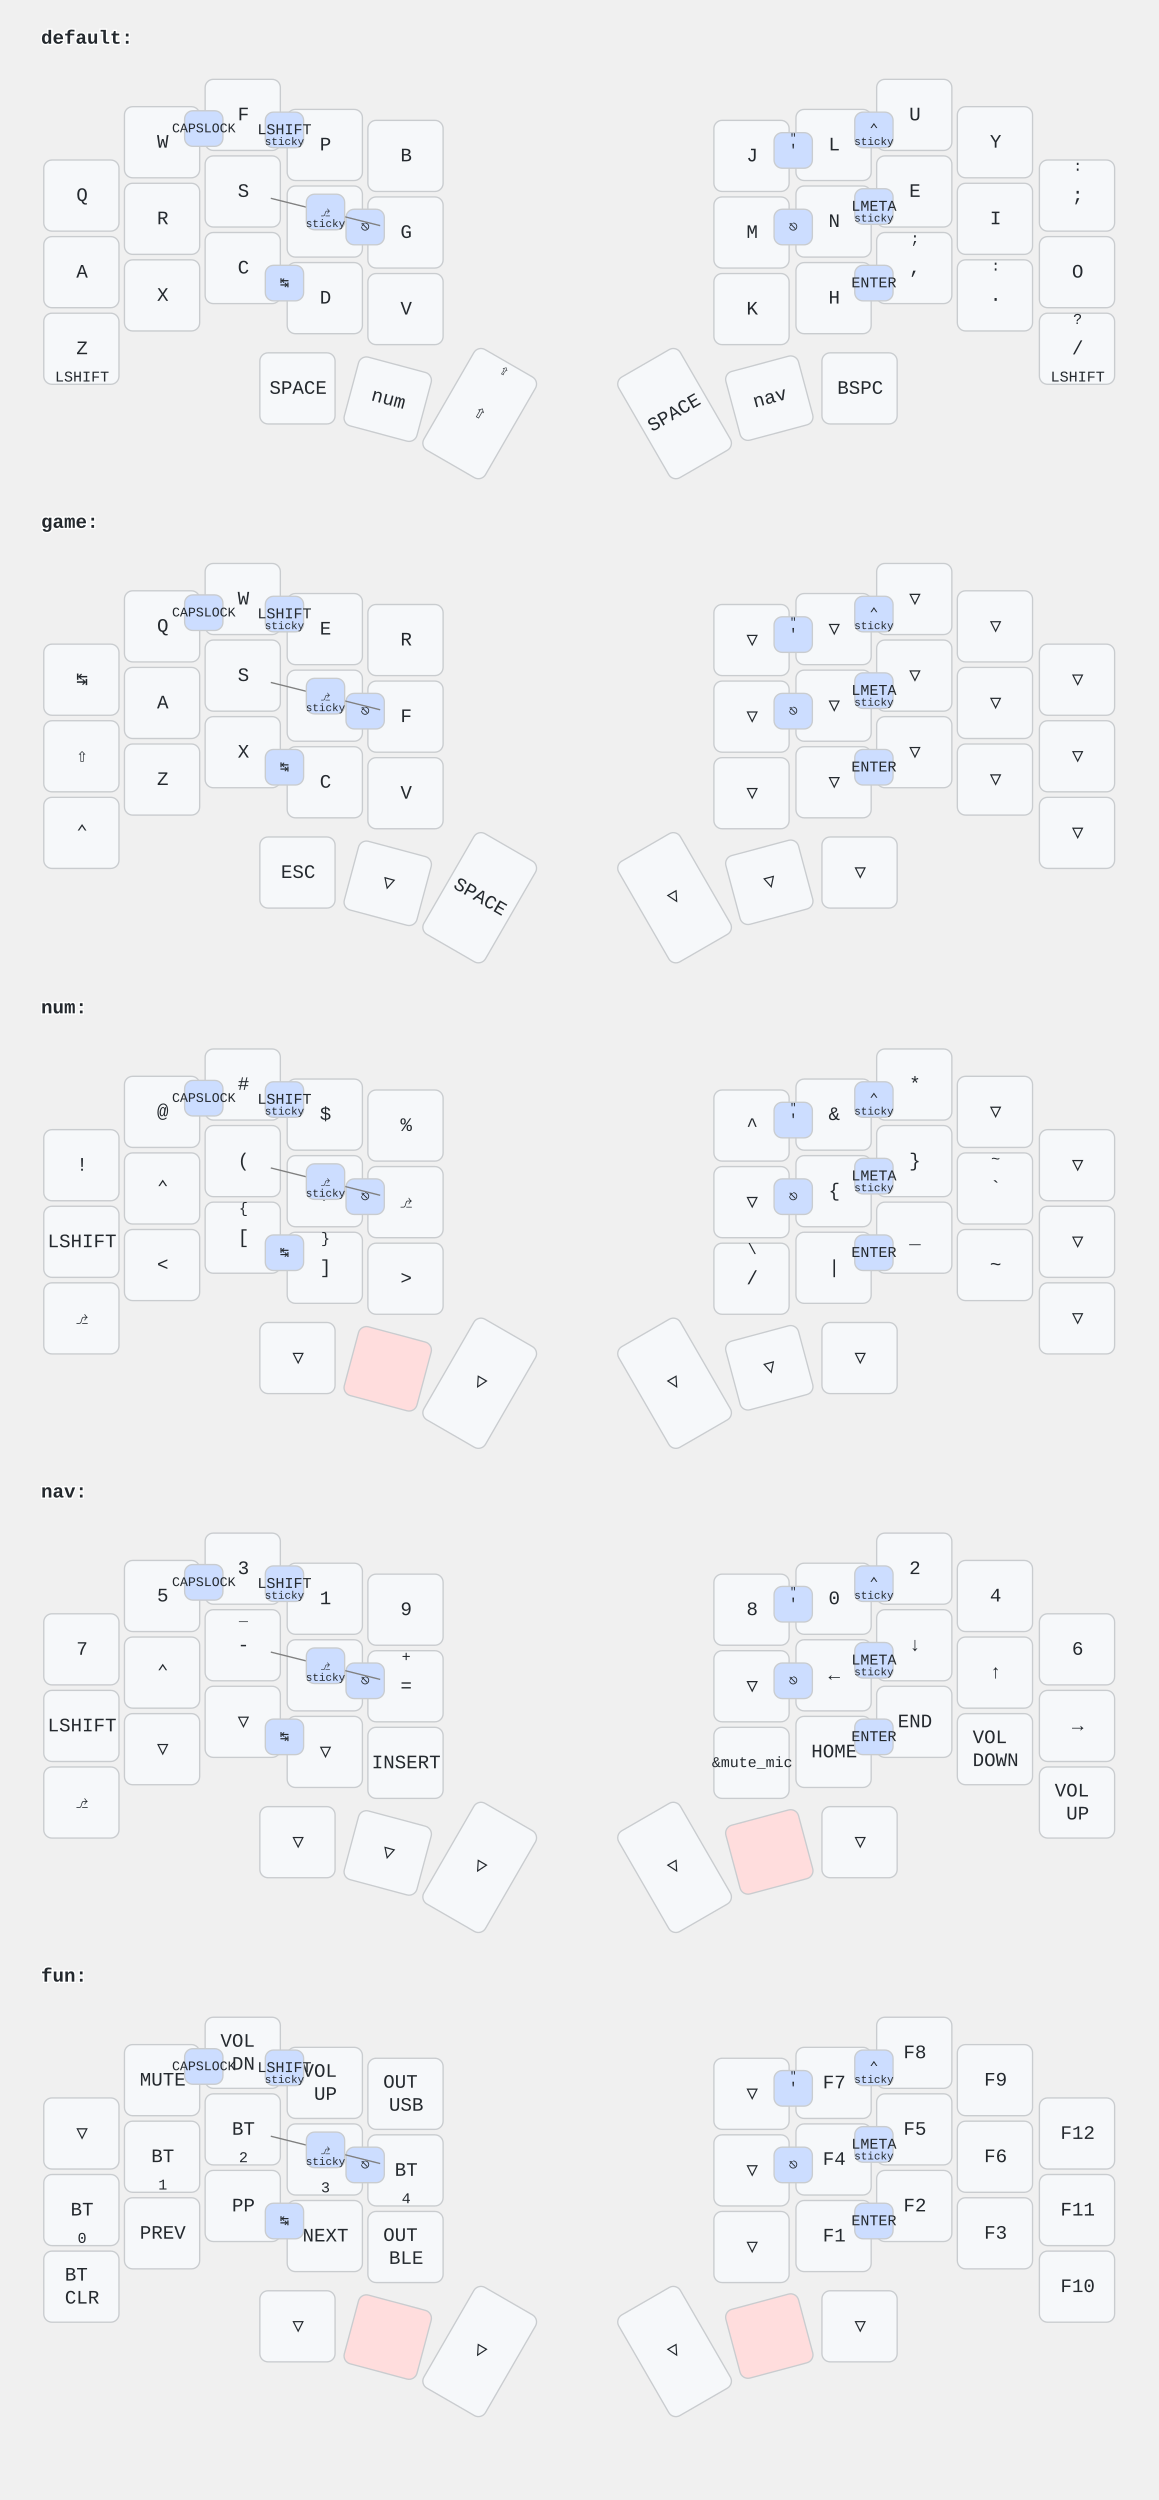
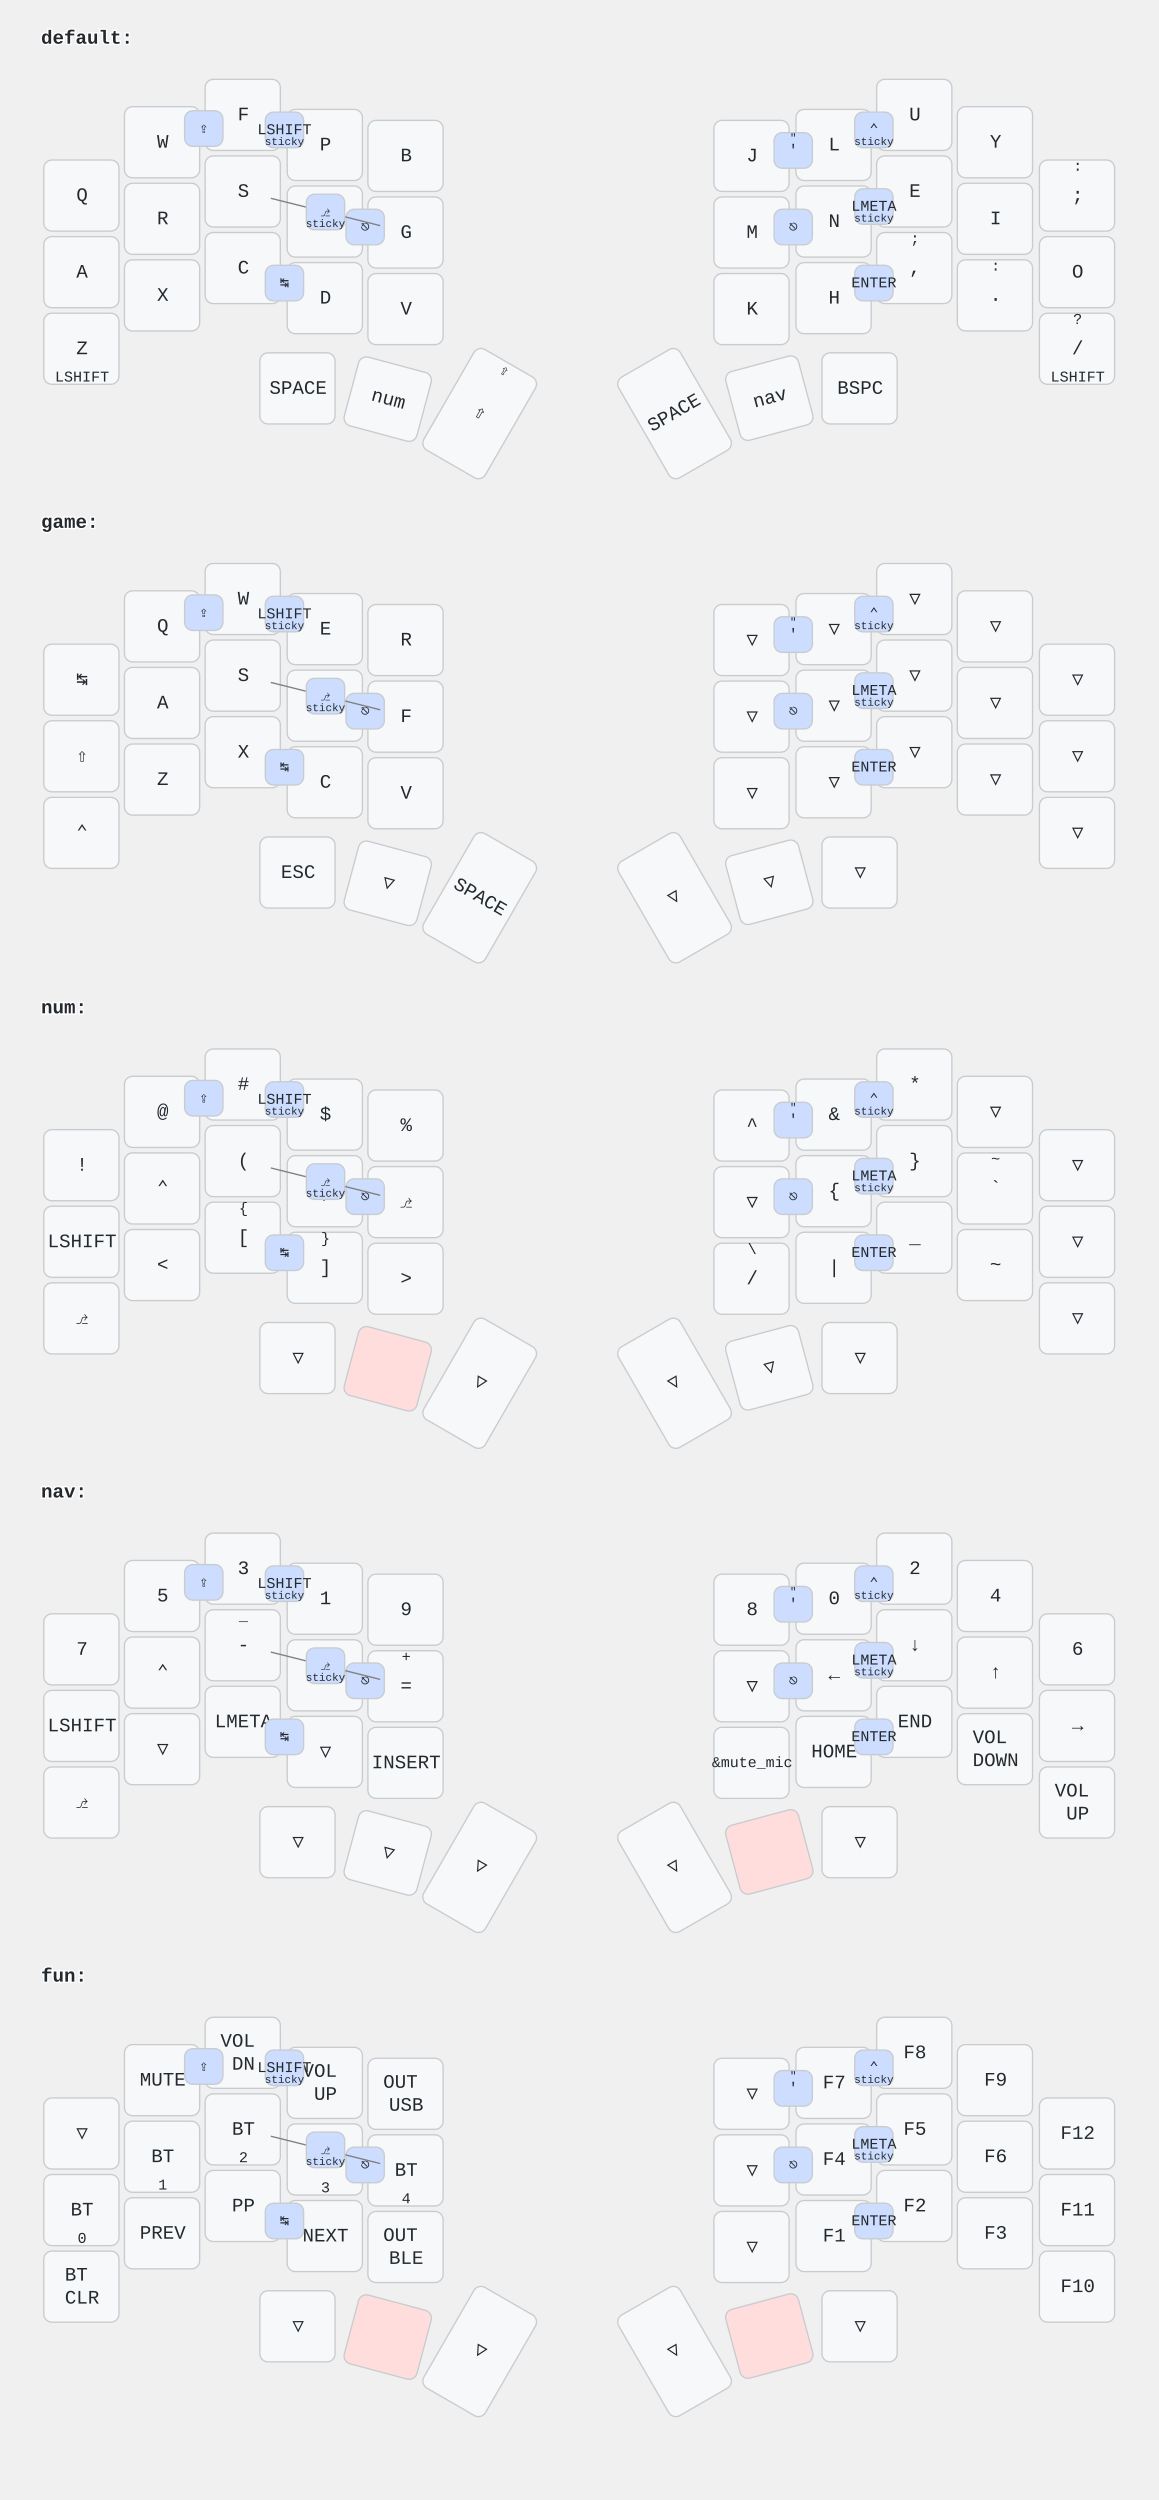
<svg xmlns="http://www.w3.org/2000/svg" width="847" height="1828" viewBox="0 0 847 1828" class="keymap">
  <style>/* font and background color specifications */
svg {
    font-family: SFMono-Regular,Consolas,Liberation Mono,Menlo,monospace;
    font-size: 14px;
    font-kerning: normal;
    text-rendering: optimizeLegibility;
    fill: #24292e;
}

/* default key styling */
rect {
    fill: #f6f8fa;
    stroke: #c9cccf;
    stroke-width: 1;
}

/* color accent for combo boxes */
rect.combo {
    fill: #cdf;
}

/* color accent for held keys */
rect.held, rect.combo.held {
    fill: #fdd;
}

/* color accent for ghost (optional) keys */
rect.ghost, rect.combo.ghost {
    fill: #ddd;
}

text {
    text-anchor: middle;
    dominant-baseline: middle;
}

/* styling for layer labels */
text.label {
    font-weight: bold;
    text-anchor: start;
    stroke: white;
    stroke-width: 2;
    paint-order: stroke;
}

/* styling for combo tap, and key hold/shifted label text */
text.combo, text.hold, text.shifted {
    font-size: 11px;
}

text.hold {
    text-anchor: middle;
    dominant-baseline: auto;
}

text.shifted {
    text-anchor: middle;
    dominant-baseline: hanging;
}

/* styling for hold/shifted label text in combo box */
text.combo.hold, text.combo.shifted {
    font-size: 8px;
}

/* styling for combo dendrons */
path {
    stroke-width: 1;
    stroke: gray;
    fill: none;
}
</style>
  <g transform="translate(30, 0)" class="layer-default">
    <text x="0" y="28" class="label" id="default">default:</text>
    <g transform="translate(0, 56)">
      <g transform="translate(30, 87)" class="key keypos-0">
        <rect rx="6" ry="6" x="-28" y="-26" width="55" height="52" class="key" />
        <text x="0" y="0" class="key tap">Q</text>
      </g>
      <g transform="translate(89, 48)" class="key keypos-1">
        <rect rx="6" ry="6" x="-28" y="-26" width="55" height="52" class="key" />
        <text x="0" y="0" class="key tap">W</text>
      </g>
      <g transform="translate(148, 28)" class="key keypos-2">
        <rect rx="6" ry="6" x="-28" y="-26" width="55" height="52" class="key" />
        <text x="0" y="0" class="key tap">F</text>
      </g>
      <g transform="translate(208, 50)" class="key keypos-3">
        <rect rx="6" ry="6" x="-28" y="-26" width="55" height="52" class="key" />
        <text x="0" y="0" class="key tap">P</text>
      </g>
      <g transform="translate(267, 58)" class="key keypos-4">
        <rect rx="6" ry="6" x="-28" y="-26" width="55" height="52" class="key" />
        <text x="0" y="0" class="key tap">B</text>
      </g>
      <g transform="translate(520, 58)" class="key keypos-5">
        <rect rx="6" ry="6" x="-28" y="-26" width="55" height="52" class="key" />
        <text x="0" y="0" class="key tap">J</text>
      </g>
      <g transform="translate(580, 50)" class="key keypos-6">
        <rect rx="6" ry="6" x="-28" y="-26" width="55" height="52" class="key" />
        <text x="0" y="0" class="key tap">L</text>
      </g>
      <g transform="translate(639, 28)" class="key keypos-7">
        <rect rx="6" ry="6" x="-28" y="-26" width="55" height="52" class="key" />
        <text x="0" y="0" class="key tap">U</text>
      </g>
      <g transform="translate(698, 48)" class="key keypos-8">
        <rect rx="6" ry="6" x="-28" y="-26" width="55" height="52" class="key" />
        <text x="0" y="0" class="key tap">Y</text>
      </g>
      <g transform="translate(758, 87)" class="key keypos-9">
        <rect rx="6" ry="6" x="-28" y="-26" width="55" height="52" class="key" />
        <text x="0" y="0" class="key tap">;</text>
        <text x="0" y="-24" class="key shifted">:</text>
      </g>
      <g transform="translate(30, 143)" class="key keypos-10">
        <rect rx="6" ry="6" x="-28" y="-26" width="55" height="52" class="key" />
        <text x="0" y="0" class="key tap">A</text>
      </g>
      <g transform="translate(89, 104)" class="key keypos-11">
        <rect rx="6" ry="6" x="-28" y="-26" width="55" height="52" class="key" />
        <text x="0" y="0" class="key tap">R</text>
      </g>
      <g transform="translate(148, 84)" class="key keypos-12">
        <rect rx="6" ry="6" x="-28" y="-26" width="55" height="52" class="key" />
        <text x="0" y="0" class="key tap">S</text>
      </g>
      <g transform="translate(208, 106)" class="key keypos-13">
        <rect rx="6" ry="6" x="-28" y="-26" width="55" height="52" class="key" />
        <text x="0" y="0" class="key tap">T</text>
      </g>
      <g transform="translate(267, 114)" class="key keypos-14">
        <rect rx="6" ry="6" x="-28" y="-26" width="55" height="52" class="key" />
        <text x="0" y="0" class="key tap">G</text>
      </g>
      <g transform="translate(520, 114)" class="key keypos-15">
        <rect rx="6" ry="6" x="-28" y="-26" width="55" height="52" class="key" />
        <text x="0" y="0" class="key tap">M</text>
      </g>
      <g transform="translate(580, 106)" class="key keypos-16">
        <rect rx="6" ry="6" x="-28" y="-26" width="55" height="52" class="key" />
        <text x="0" y="0" class="key tap">N</text>
      </g>
      <g transform="translate(639, 84)" class="key keypos-17">
        <rect rx="6" ry="6" x="-28" y="-26" width="55" height="52" class="key" />
        <text x="0" y="0" class="key tap">E</text>
      </g>
      <g transform="translate(698, 104)" class="key keypos-18">
        <rect rx="6" ry="6" x="-28" y="-26" width="55" height="52" class="key" />
        <text x="0" y="0" class="key tap">I</text>
      </g>
      <g transform="translate(758, 143)" class="key keypos-19">
        <rect rx="6" ry="6" x="-28" y="-26" width="55" height="52" class="key" />
        <text x="0" y="0" class="key tap">O</text>
      </g>
      <g transform="translate(30, 199)" class="key keypos-20">
        <rect rx="6" ry="6" x="-28" y="-26" width="55" height="52" class="key" />
        <text x="0" y="0" class="key tap">Z</text>
        <text x="0" y="24" class="key hold">LSHIFT</text>
      </g>
      <g transform="translate(89, 160)" class="key keypos-21">
        <rect rx="6" ry="6" x="-28" y="-26" width="55" height="52" class="key" />
        <text x="0" y="0" class="key tap">X</text>
      </g>
      <g transform="translate(148, 140)" class="key keypos-22">
        <rect rx="6" ry="6" x="-28" y="-26" width="55" height="52" class="key" />
        <text x="0" y="0" class="key tap">C</text>
      </g>
      <g transform="translate(208, 162)" class="key keypos-23">
        <rect rx="6" ry="6" x="-28" y="-26" width="55" height="52" class="key" />
        <text x="0" y="0" class="key tap">D</text>
      </g>
      <g transform="translate(267, 170)" class="key keypos-24">
        <rect rx="6" ry="6" x="-28" y="-26" width="55" height="52" class="key" />
        <text x="0" y="0" class="key tap">V</text>
      </g>
      <g transform="translate(520, 170)" class="key keypos-25">
        <rect rx="6" ry="6" x="-28" y="-26" width="55" height="52" class="key" />
        <text x="0" y="0" class="key tap">K</text>
      </g>
      <g transform="translate(580, 162)" class="key keypos-26">
        <rect rx="6" ry="6" x="-28" y="-26" width="55" height="52" class="key" />
        <text x="0" y="0" class="key tap">H</text>
      </g>
      <g transform="translate(639, 140)" class="key keypos-27">
        <rect rx="6" ry="6" x="-28" y="-26" width="55" height="52" class="key" />
        <text x="0" y="0" class="key tap">,</text>
        <text x="0" y="-24" class="key shifted">;</text>
      </g>
      <g transform="translate(698, 160)" class="key keypos-28">
        <rect rx="6" ry="6" x="-28" y="-26" width="55" height="52" class="key" />
        <text x="0" y="0" class="key tap">.</text>
        <text x="0" y="-24" class="key shifted">:</text>
      </g>
      <g transform="translate(758, 199)" class="key keypos-29">
        <rect rx="6" ry="6" x="-28" y="-26" width="55" height="52" class="key" />
        <text x="0" y="0" class="key tap">/</text>
        <text x="0" y="24" class="key hold">LSHIFT</text>
        <text x="0" y="-24" class="key shifted">?</text>
      </g>
      <g transform="translate(188, 228)" class="key keypos-30">
        <rect rx="6" ry="6" x="-28" y="-26" width="55" height="52" class="key" />
        <text x="0" y="0" class="key tap">SPACE</text>
      </g>
      <g transform="translate(254, 236) rotate(15.0)" class="key keypos-31">
        <rect rx="6" ry="6" x="-28" y="-26" width="55" height="52" class="key" />
        <a href="#num">
          <text x="0" y="0" class="key tap layer-activator">num</text>
        </a>
      </g>
      <g transform="translate(321, 246) rotate(30.0)" class="key keypos-32">
        <rect rx="6" ry="6" x="-26" y="-42" width="52" height="85" class="key" />
        <text x="0" y="0" class="key tap">⇧</text>
        <text x="0" y="-40" class="key shifted">⇪</text>
      </g>
      <g transform="translate(463, 246) rotate(-30.0)" class="key keypos-33">
        <rect rx="6" ry="6" x="-26" y="-42" width="52" height="85" class="key" />
        <text x="0" y="0" class="key tap">SPACE</text>
      </g>
      <g transform="translate(533, 235) rotate(-15.0)" class="key keypos-34">
        <rect rx="6" ry="6" x="-28" y="-26" width="55" height="52" class="key" />
        <a href="#nav">
          <text x="0" y="0" class="key tap layer-activator">nav</text>
        </a>
      </g>
      <g transform="translate(599, 228)" class="key keypos-35">
        <rect rx="6" ry="6" x="-28" y="-26" width="55" height="52" class="key" />
        <text x="0" y="0" class="key tap">BSPC</text>
      </g>
      <g class="combo combopos-0">
        <rect rx="6" ry="6" x="536" y="41" width="28" height="26" class="combo" />
        <text x="550" y="54" class="combo tap">'</text>
        <text x="550" y="43" class="combo shifted">"</text>
      </g>
      <g class="combo combopos-1">
        <rect rx="6" ry="6" x="536" y="97" width="28" height="26" class="combo" />
        <text x="550" y="110" class="combo tap">⎋</text>
      </g>
      <g class="combo combopos-2">
        <rect rx="6" ry="6" x="595" y="82" width="28" height="26" class="combo" />
        <text x="609" y="95" class="combo tap">LMETA</text>
        <text x="609" y="106" class="combo hold">sticky</text>
      </g>
      <g class="combo combopos-3">
        <rect rx="6" ry="6" x="595" y="26" width="28" height="26" class="combo" />
        <text x="609" y="39" class="combo tap">⌃</text>
        <text x="609" y="50" class="combo hold">sticky</text>
      </g>
      <g class="combo combopos-4">
        <rect rx="6" ry="6" x="164" y="26" width="28" height="26" class="combo" />
        <text x="178" y="39" class="combo tap">LSHIFT</text>
        <text x="178" y="50" class="combo hold">sticky</text>
      </g>
      <g class="combo combopos-5">
        <rect rx="6" ry="6" x="223" y="97" width="28" height="26" class="combo" />
        <text x="237" y="110" class="combo tap">⎋</text>
      </g>
      <g class="combo combopos-6">
        <rect rx="6" ry="6" x="595" y="138" width="28" height="26" class="combo" />
        <text x="609" y="151" class="combo tap">ENTER</text>
      </g>
      <g class="combo combopos-7">
        <rect rx="6" ry="6" x="164" y="138" width="28" height="26" class="combo" />
        <text x="178" y="151" class="combo tap">↹</text>
      </g>
      <g class="combo combopos-8">
        <rect rx="6" ry="6" x="105" y="25" width="28" height="26" class="combo" />
-         <text x="119" y="38" class="combo tap">
-           <tspan style="font-size: 88%">CAPSLOCK</tspan>
-         </text>
+         <text x="119" y="38" class="combo tap">⇪</text>
      </g>
      <g class="combo combopos-9">
        <path d="M208,99 l-40,-10" class="combo" />
        <path d="M208,99 l40,10" class="combo" />
        <rect rx="6" ry="6" x="194" y="86" width="28" height="26" class="combo" />
        <text x="208" y="99" class="combo tap">⎇</text>
        <text x="208" y="110" class="combo hold">sticky</text>
      </g>
    </g>
  </g>
  <g transform="translate(30, 354)" class="layer-game">
    <text x="0" y="28" class="label" id="game">game:</text>
    <g transform="translate(0, 56)">
      <g transform="translate(30, 87)" class="key keypos-0">
        <rect rx="6" ry="6" x="-28" y="-26" width="55" height="52" class="key" />
        <text x="0" y="0" class="key tap">↹</text>
      </g>
      <g transform="translate(89, 48)" class="key keypos-1">
        <rect rx="6" ry="6" x="-28" y="-26" width="55" height="52" class="key" />
        <text x="0" y="0" class="key tap">Q</text>
      </g>
      <g transform="translate(148, 28)" class="key keypos-2">
        <rect rx="6" ry="6" x="-28" y="-26" width="55" height="52" class="key" />
        <text x="0" y="0" class="key tap">W</text>
      </g>
      <g transform="translate(208, 50)" class="key keypos-3">
        <rect rx="6" ry="6" x="-28" y="-26" width="55" height="52" class="key" />
        <text x="0" y="0" class="key tap">E</text>
      </g>
      <g transform="translate(267, 58)" class="key keypos-4">
        <rect rx="6" ry="6" x="-28" y="-26" width="55" height="52" class="key" />
        <text x="0" y="0" class="key tap">R</text>
      </g>
      <g transform="translate(520, 58)" class="key trans keypos-5">
        <rect rx="6" ry="6" x="-28" y="-26" width="55" height="52" class="key trans" />
        <text x="0" y="0" class="key trans tap">▽</text>
      </g>
      <g transform="translate(580, 50)" class="key trans keypos-6">
        <rect rx="6" ry="6" x="-28" y="-26" width="55" height="52" class="key trans" />
        <text x="0" y="0" class="key trans tap">▽</text>
      </g>
      <g transform="translate(639, 28)" class="key trans keypos-7">
        <rect rx="6" ry="6" x="-28" y="-26" width="55" height="52" class="key trans" />
        <text x="0" y="0" class="key trans tap">▽</text>
      </g>
      <g transform="translate(698, 48)" class="key trans keypos-8">
        <rect rx="6" ry="6" x="-28" y="-26" width="55" height="52" class="key trans" />
        <text x="0" y="0" class="key trans tap">▽</text>
      </g>
      <g transform="translate(758, 87)" class="key trans keypos-9">
        <rect rx="6" ry="6" x="-28" y="-26" width="55" height="52" class="key trans" />
        <text x="0" y="0" class="key trans tap">▽</text>
      </g>
      <g transform="translate(30, 143)" class="key keypos-10">
        <rect rx="6" ry="6" x="-28" y="-26" width="55" height="52" class="key" />
        <text x="0" y="0" class="key tap">⇧</text>
      </g>
      <g transform="translate(89, 104)" class="key keypos-11">
        <rect rx="6" ry="6" x="-28" y="-26" width="55" height="52" class="key" />
        <text x="0" y="0" class="key tap">A</text>
      </g>
      <g transform="translate(148, 84)" class="key keypos-12">
        <rect rx="6" ry="6" x="-28" y="-26" width="55" height="52" class="key" />
        <text x="0" y="0" class="key tap">S</text>
      </g>
      <g transform="translate(208, 106)" class="key keypos-13">
        <rect rx="6" ry="6" x="-28" y="-26" width="55" height="52" class="key" />
        <text x="0" y="0" class="key tap">D</text>
      </g>
      <g transform="translate(267, 114)" class="key keypos-14">
        <rect rx="6" ry="6" x="-28" y="-26" width="55" height="52" class="key" />
        <text x="0" y="0" class="key tap">F</text>
      </g>
      <g transform="translate(520, 114)" class="key trans keypos-15">
        <rect rx="6" ry="6" x="-28" y="-26" width="55" height="52" class="key trans" />
        <text x="0" y="0" class="key trans tap">▽</text>
      </g>
      <g transform="translate(580, 106)" class="key trans keypos-16">
        <rect rx="6" ry="6" x="-28" y="-26" width="55" height="52" class="key trans" />
        <text x="0" y="0" class="key trans tap">▽</text>
      </g>
      <g transform="translate(639, 84)" class="key trans keypos-17">
        <rect rx="6" ry="6" x="-28" y="-26" width="55" height="52" class="key trans" />
        <text x="0" y="0" class="key trans tap">▽</text>
      </g>
      <g transform="translate(698, 104)" class="key trans keypos-18">
        <rect rx="6" ry="6" x="-28" y="-26" width="55" height="52" class="key trans" />
        <text x="0" y="0" class="key trans tap">▽</text>
      </g>
      <g transform="translate(758, 143)" class="key trans keypos-19">
        <rect rx="6" ry="6" x="-28" y="-26" width="55" height="52" class="key trans" />
        <text x="0" y="0" class="key trans tap">▽</text>
      </g>
      <g transform="translate(30, 199)" class="key keypos-20">
        <rect rx="6" ry="6" x="-28" y="-26" width="55" height="52" class="key" />
        <text x="0" y="0" class="key tap">⌃</text>
      </g>
      <g transform="translate(89, 160)" class="key keypos-21">
        <rect rx="6" ry="6" x="-28" y="-26" width="55" height="52" class="key" />
        <text x="0" y="0" class="key tap">Z</text>
      </g>
      <g transform="translate(148, 140)" class="key keypos-22">
        <rect rx="6" ry="6" x="-28" y="-26" width="55" height="52" class="key" />
        <text x="0" y="0" class="key tap">X</text>
      </g>
      <g transform="translate(208, 162)" class="key keypos-23">
        <rect rx="6" ry="6" x="-28" y="-26" width="55" height="52" class="key" />
        <text x="0" y="0" class="key tap">C</text>
      </g>
      <g transform="translate(267, 170)" class="key keypos-24">
        <rect rx="6" ry="6" x="-28" y="-26" width="55" height="52" class="key" />
        <text x="0" y="0" class="key tap">V</text>
      </g>
      <g transform="translate(520, 170)" class="key trans keypos-25">
        <rect rx="6" ry="6" x="-28" y="-26" width="55" height="52" class="key trans" />
        <text x="0" y="0" class="key trans tap">▽</text>
      </g>
      <g transform="translate(580, 162)" class="key trans keypos-26">
        <rect rx="6" ry="6" x="-28" y="-26" width="55" height="52" class="key trans" />
        <text x="0" y="0" class="key trans tap">▽</text>
      </g>
      <g transform="translate(639, 140)" class="key trans keypos-27">
        <rect rx="6" ry="6" x="-28" y="-26" width="55" height="52" class="key trans" />
        <text x="0" y="0" class="key trans tap">▽</text>
      </g>
      <g transform="translate(698, 160)" class="key trans keypos-28">
        <rect rx="6" ry="6" x="-28" y="-26" width="55" height="52" class="key trans" />
        <text x="0" y="0" class="key trans tap">▽</text>
      </g>
      <g transform="translate(758, 199)" class="key trans keypos-29">
        <rect rx="6" ry="6" x="-28" y="-26" width="55" height="52" class="key trans" />
        <text x="0" y="0" class="key trans tap">▽</text>
      </g>
      <g transform="translate(188, 228)" class="key keypos-30">
        <rect rx="6" ry="6" x="-28" y="-26" width="55" height="52" class="key" />
        <text x="0" y="0" class="key tap">ESC</text>
      </g>
      <g transform="translate(254, 236) rotate(15.0)" class="key trans keypos-31">
        <rect rx="6" ry="6" x="-28" y="-26" width="55" height="52" class="key trans" />
        <text x="0" y="0" class="key trans tap">▽</text>
      </g>
      <g transform="translate(321, 246) rotate(30.0)" class="key keypos-32">
        <rect rx="6" ry="6" x="-26" y="-42" width="52" height="85" class="key" />
        <text x="0" y="0" class="key tap">SPACE</text>
      </g>
      <g transform="translate(463, 246) rotate(-30.0)" class="key trans keypos-33">
        <rect rx="6" ry="6" x="-26" y="-42" width="52" height="85" class="key trans" />
        <text x="0" y="0" class="key trans tap">▽</text>
      </g>
      <g transform="translate(533, 235) rotate(-15.0)" class="key trans keypos-34">
        <rect rx="6" ry="6" x="-28" y="-26" width="55" height="52" class="key trans" />
        <text x="0" y="0" class="key trans tap">▽</text>
      </g>
      <g transform="translate(599, 228)" class="key trans keypos-35">
        <rect rx="6" ry="6" x="-28" y="-26" width="55" height="52" class="key trans" />
        <text x="0" y="0" class="key trans tap">▽</text>
      </g>
      <g class="combo combopos-0">
        <rect rx="6" ry="6" x="536" y="41" width="28" height="26" class="combo" />
        <text x="550" y="54" class="combo tap">'</text>
        <text x="550" y="43" class="combo shifted">"</text>
      </g>
      <g class="combo combopos-1">
        <rect rx="6" ry="6" x="536" y="97" width="28" height="26" class="combo" />
        <text x="550" y="110" class="combo tap">⎋</text>
      </g>
      <g class="combo combopos-2">
        <rect rx="6" ry="6" x="595" y="82" width="28" height="26" class="combo" />
        <text x="609" y="95" class="combo tap">LMETA</text>
        <text x="609" y="106" class="combo hold">sticky</text>
      </g>
      <g class="combo combopos-3">
        <rect rx="6" ry="6" x="595" y="26" width="28" height="26" class="combo" />
        <text x="609" y="39" class="combo tap">⌃</text>
        <text x="609" y="50" class="combo hold">sticky</text>
      </g>
      <g class="combo combopos-4">
        <rect rx="6" ry="6" x="164" y="26" width="28" height="26" class="combo" />
        <text x="178" y="39" class="combo tap">LSHIFT</text>
        <text x="178" y="50" class="combo hold">sticky</text>
      </g>
      <g class="combo combopos-5">
        <rect rx="6" ry="6" x="223" y="97" width="28" height="26" class="combo" />
        <text x="237" y="110" class="combo tap">⎋</text>
      </g>
      <g class="combo combopos-6">
        <rect rx="6" ry="6" x="595" y="138" width="28" height="26" class="combo" />
        <text x="609" y="151" class="combo tap">ENTER</text>
      </g>
      <g class="combo combopos-7">
        <rect rx="6" ry="6" x="164" y="138" width="28" height="26" class="combo" />
        <text x="178" y="151" class="combo tap">↹</text>
      </g>
      <g class="combo combopos-8">
        <rect rx="6" ry="6" x="105" y="25" width="28" height="26" class="combo" />
-         <text x="119" y="38" class="combo tap">
-           <tspan style="font-size: 88%">CAPSLOCK</tspan>
-         </text>
+         <text x="119" y="38" class="combo tap">⇪</text>
      </g>
      <g class="combo combopos-9">
        <path d="M208,99 l-40,-10" class="combo" />
        <path d="M208,99 l40,10" class="combo" />
        <rect rx="6" ry="6" x="194" y="86" width="28" height="26" class="combo" />
        <text x="208" y="99" class="combo tap">⎇</text>
        <text x="208" y="110" class="combo hold">sticky</text>
      </g>
    </g>
  </g>
  <g transform="translate(30, 709)" class="layer-num">
    <text x="0" y="28" class="label" id="num">num:</text>
    <g transform="translate(0, 56)">
      <g transform="translate(30, 87)" class="key keypos-0">
        <rect rx="6" ry="6" x="-28" y="-26" width="55" height="52" class="key" />
        <text x="0" y="0" class="key tap">!</text>
      </g>
      <g transform="translate(89, 48)" class="key keypos-1">
        <rect rx="6" ry="6" x="-28" y="-26" width="55" height="52" class="key" />
        <text x="0" y="0" class="key tap">@</text>
      </g>
      <g transform="translate(148, 28)" class="key keypos-2">
        <rect rx="6" ry="6" x="-28" y="-26" width="55" height="52" class="key" />
        <text x="0" y="0" class="key tap">#</text>
      </g>
      <g transform="translate(208, 50)" class="key keypos-3">
        <rect rx="6" ry="6" x="-28" y="-26" width="55" height="52" class="key" />
        <text x="0" y="0" class="key tap">$</text>
      </g>
      <g transform="translate(267, 58)" class="key keypos-4">
        <rect rx="6" ry="6" x="-28" y="-26" width="55" height="52" class="key" />
        <text x="0" y="0" class="key tap">%</text>
      </g>
      <g transform="translate(520, 58)" class="key keypos-5">
        <rect rx="6" ry="6" x="-28" y="-26" width="55" height="52" class="key" />
        <text x="0" y="0" class="key tap">^</text>
      </g>
      <g transform="translate(580, 50)" class="key keypos-6">
        <rect rx="6" ry="6" x="-28" y="-26" width="55" height="52" class="key" />
        <text x="0" y="0" class="key tap">&amp;</text>
      </g>
      <g transform="translate(639, 28)" class="key keypos-7">
        <rect rx="6" ry="6" x="-28" y="-26" width="55" height="52" class="key" />
        <text x="0" y="0" class="key tap">*</text>
      </g>
      <g transform="translate(698, 48)" class="key trans keypos-8">
        <rect rx="6" ry="6" x="-28" y="-26" width="55" height="52" class="key trans" />
        <text x="0" y="0" class="key trans tap">▽</text>
      </g>
      <g transform="translate(758, 87)" class="key trans keypos-9">
        <rect rx="6" ry="6" x="-28" y="-26" width="55" height="52" class="key trans" />
        <text x="0" y="0" class="key trans tap">▽</text>
      </g>
      <g transform="translate(30, 143)" class="key keypos-10">
        <rect rx="6" ry="6" x="-28" y="-26" width="55" height="52" class="key" />
        <text x="0" y="0" class="key tap">LSHIFT</text>
      </g>
      <g transform="translate(89, 104)" class="key keypos-11">
        <rect rx="6" ry="6" x="-28" y="-26" width="55" height="52" class="key" />
        <text x="0" y="0" class="key tap">⌃</text>
      </g>
      <g transform="translate(148, 84)" class="key keypos-12">
        <rect rx="6" ry="6" x="-28" y="-26" width="55" height="52" class="key" />
        <text x="0" y="0" class="key tap">(</text>
      </g>
      <g transform="translate(208, 106)" class="key keypos-13">
        <rect rx="6" ry="6" x="-28" y="-26" width="55" height="52" class="key" />
        <text x="0" y="0" class="key tap">)</text>
      </g>
      <g transform="translate(267, 114)" class="key keypos-14">
        <rect rx="6" ry="6" x="-28" y="-26" width="55" height="52" class="key" />
        <text x="0" y="0" class="key tap">⎇</text>
      </g>
      <g transform="translate(520, 114)" class="key trans keypos-15">
        <rect rx="6" ry="6" x="-28" y="-26" width="55" height="52" class="key trans" />
        <text x="0" y="0" class="key trans tap">▽</text>
      </g>
      <g transform="translate(580, 106)" class="key keypos-16">
        <rect rx="6" ry="6" x="-28" y="-26" width="55" height="52" class="key" />
        <text x="0" y="0" class="key tap">{</text>
      </g>
      <g transform="translate(639, 84)" class="key keypos-17">
        <rect rx="6" ry="6" x="-28" y="-26" width="55" height="52" class="key" />
        <text x="0" y="0" class="key tap">}</text>
      </g>
      <g transform="translate(698, 104)" class="key keypos-18">
        <rect rx="6" ry="6" x="-28" y="-26" width="55" height="52" class="key" />
        <text x="0" y="0" class="key tap">`</text>
        <text x="0" y="-24" class="key shifted">~</text>
      </g>
      <g transform="translate(758, 143)" class="key trans keypos-19">
        <rect rx="6" ry="6" x="-28" y="-26" width="55" height="52" class="key trans" />
        <text x="0" y="0" class="key trans tap">▽</text>
      </g>
      <g transform="translate(30, 199)" class="key keypos-20">
        <rect rx="6" ry="6" x="-28" y="-26" width="55" height="52" class="key" />
        <text x="0" y="0" class="key tap">⎇</text>
      </g>
      <g transform="translate(89, 160)" class="key keypos-21">
        <rect rx="6" ry="6" x="-28" y="-26" width="55" height="52" class="key" />
        <text x="0" y="0" class="key tap">&lt;</text>
      </g>
      <g transform="translate(148, 140)" class="key keypos-22">
        <rect rx="6" ry="6" x="-28" y="-26" width="55" height="52" class="key" />
        <text x="0" y="0" class="key tap">[</text>
        <text x="0" y="-24" class="key shifted">{</text>
      </g>
      <g transform="translate(208, 162)" class="key keypos-23">
        <rect rx="6" ry="6" x="-28" y="-26" width="55" height="52" class="key" />
        <text x="0" y="0" class="key tap">]</text>
        <text x="0" y="-24" class="key shifted">}</text>
      </g>
      <g transform="translate(267, 170)" class="key keypos-24">
        <rect rx="6" ry="6" x="-28" y="-26" width="55" height="52" class="key" />
        <text x="0" y="0" class="key tap">&gt;</text>
      </g>
      <g transform="translate(520, 170)" class="key keypos-25">
        <rect rx="6" ry="6" x="-28" y="-26" width="55" height="52" class="key" />
        <text x="0" y="0" class="key tap">/</text>
        <text x="0" y="-24" class="key shifted">\</text>
      </g>
      <g transform="translate(580, 162)" class="key keypos-26">
        <rect rx="6" ry="6" x="-28" y="-26" width="55" height="52" class="key" />
        <text x="0" y="0" class="key tap">|</text>
      </g>
      <g transform="translate(639, 140)" class="key keypos-27">
        <rect rx="6" ry="6" x="-28" y="-26" width="55" height="52" class="key" />
        <text x="0" y="0" class="key tap">_</text>
      </g>
      <g transform="translate(698, 160)" class="key keypos-28">
        <rect rx="6" ry="6" x="-28" y="-26" width="55" height="52" class="key" />
        <text x="0" y="0" class="key tap">~</text>
      </g>
      <g transform="translate(758, 199)" class="key trans keypos-29">
        <rect rx="6" ry="6" x="-28" y="-26" width="55" height="52" class="key trans" />
        <text x="0" y="0" class="key trans tap">▽</text>
      </g>
      <g transform="translate(188, 228)" class="key trans keypos-30">
        <rect rx="6" ry="6" x="-28" y="-26" width="55" height="52" class="key trans" />
        <text x="0" y="0" class="key trans tap">▽</text>
      </g>
      <g transform="translate(254, 236) rotate(15.0)" class="key held keypos-31">
        <rect rx="6" ry="6" x="-28" y="-26" width="55" height="52" class="key held" />
      </g>
      <g transform="translate(321, 246) rotate(30.0)" class="key trans keypos-32">
        <rect rx="6" ry="6" x="-26" y="-42" width="52" height="85" class="key trans" />
        <text x="0" y="0" class="key trans tap">▽</text>
      </g>
      <g transform="translate(463, 246) rotate(-30.0)" class="key trans keypos-33">
        <rect rx="6" ry="6" x="-26" y="-42" width="52" height="85" class="key trans" />
        <text x="0" y="0" class="key trans tap">▽</text>
      </g>
      <g transform="translate(533, 235) rotate(-15.0)" class="key trans keypos-34">
        <rect rx="6" ry="6" x="-28" y="-26" width="55" height="52" class="key trans" />
        <text x="0" y="0" class="key trans tap">▽</text>
      </g>
      <g transform="translate(599, 228)" class="key trans keypos-35">
        <rect rx="6" ry="6" x="-28" y="-26" width="55" height="52" class="key trans" />
        <text x="0" y="0" class="key trans tap">▽</text>
      </g>
      <g class="combo combopos-0">
        <rect rx="6" ry="6" x="536" y="41" width="28" height="26" class="combo" />
        <text x="550" y="54" class="combo tap">'</text>
        <text x="550" y="43" class="combo shifted">"</text>
      </g>
      <g class="combo combopos-1">
        <rect rx="6" ry="6" x="536" y="97" width="28" height="26" class="combo" />
        <text x="550" y="110" class="combo tap">⎋</text>
      </g>
      <g class="combo combopos-2">
        <rect rx="6" ry="6" x="595" y="82" width="28" height="26" class="combo" />
        <text x="609" y="95" class="combo tap">LMETA</text>
        <text x="609" y="106" class="combo hold">sticky</text>
      </g>
      <g class="combo combopos-3">
        <rect rx="6" ry="6" x="595" y="26" width="28" height="26" class="combo" />
        <text x="609" y="39" class="combo tap">⌃</text>
        <text x="609" y="50" class="combo hold">sticky</text>
      </g>
      <g class="combo combopos-4">
        <rect rx="6" ry="6" x="164" y="26" width="28" height="26" class="combo" />
        <text x="178" y="39" class="combo tap">LSHIFT</text>
        <text x="178" y="50" class="combo hold">sticky</text>
      </g>
      <g class="combo combopos-5">
        <rect rx="6" ry="6" x="223" y="97" width="28" height="26" class="combo" />
        <text x="237" y="110" class="combo tap">⎋</text>
      </g>
      <g class="combo combopos-6">
        <rect rx="6" ry="6" x="595" y="138" width="28" height="26" class="combo" />
        <text x="609" y="151" class="combo tap">ENTER</text>
      </g>
      <g class="combo combopos-7">
        <rect rx="6" ry="6" x="164" y="138" width="28" height="26" class="combo" />
        <text x="178" y="151" class="combo tap">↹</text>
      </g>
      <g class="combo combopos-8">
        <rect rx="6" ry="6" x="105" y="25" width="28" height="26" class="combo" />
-         <text x="119" y="38" class="combo tap">
-           <tspan style="font-size: 88%">CAPSLOCK</tspan>
-         </text>
+         <text x="119" y="38" class="combo tap">⇪</text>
      </g>
      <g class="combo combopos-9">
        <path d="M208,99 l-40,-10" class="combo" />
        <path d="M208,99 l40,10" class="combo" />
        <rect rx="6" ry="6" x="194" y="86" width="28" height="26" class="combo" />
        <text x="208" y="99" class="combo tap">⎇</text>
        <text x="208" y="110" class="combo hold">sticky</text>
      </g>
    </g>
  </g>
  <g transform="translate(30, 1063)" class="layer-nav">
    <text x="0" y="28" class="label" id="nav">nav:</text>
    <g transform="translate(0, 56)">
      <g transform="translate(30, 87)" class="key keypos-0">
        <rect rx="6" ry="6" x="-28" y="-26" width="55" height="52" class="key" />
        <text x="0" y="0" class="key tap">7</text>
      </g>
      <g transform="translate(89, 48)" class="key keypos-1">
        <rect rx="6" ry="6" x="-28" y="-26" width="55" height="52" class="key" />
        <text x="0" y="0" class="key tap">5</text>
      </g>
      <g transform="translate(148, 28)" class="key keypos-2">
        <rect rx="6" ry="6" x="-28" y="-26" width="55" height="52" class="key" />
        <text x="0" y="0" class="key tap">3</text>
      </g>
      <g transform="translate(208, 50)" class="key keypos-3">
        <rect rx="6" ry="6" x="-28" y="-26" width="55" height="52" class="key" />
        <text x="0" y="0" class="key tap">1</text>
      </g>
      <g transform="translate(267, 58)" class="key keypos-4">
        <rect rx="6" ry="6" x="-28" y="-26" width="55" height="52" class="key" />
        <text x="0" y="0" class="key tap">9</text>
      </g>
      <g transform="translate(520, 58)" class="key keypos-5">
        <rect rx="6" ry="6" x="-28" y="-26" width="55" height="52" class="key" />
        <text x="0" y="0" class="key tap">8</text>
      </g>
      <g transform="translate(580, 50)" class="key keypos-6">
        <rect rx="6" ry="6" x="-28" y="-26" width="55" height="52" class="key" />
        <text x="0" y="0" class="key tap">0</text>
      </g>
      <g transform="translate(639, 28)" class="key keypos-7">
        <rect rx="6" ry="6" x="-28" y="-26" width="55" height="52" class="key" />
        <text x="0" y="0" class="key tap">2</text>
      </g>
      <g transform="translate(698, 48)" class="key keypos-8">
        <rect rx="6" ry="6" x="-28" y="-26" width="55" height="52" class="key" />
        <text x="0" y="0" class="key tap">4</text>
      </g>
      <g transform="translate(758, 87)" class="key keypos-9">
        <rect rx="6" ry="6" x="-28" y="-26" width="55" height="52" class="key" />
        <text x="0" y="0" class="key tap">6</text>
      </g>
      <g transform="translate(30, 143)" class="key keypos-10">
        <rect rx="6" ry="6" x="-28" y="-26" width="55" height="52" class="key" />
        <text x="0" y="0" class="key tap">LSHIFT</text>
      </g>
      <g transform="translate(89, 104)" class="key keypos-11">
        <rect rx="6" ry="6" x="-28" y="-26" width="55" height="52" class="key" />
        <text x="0" y="0" class="key tap">⌃</text>
      </g>
      <g transform="translate(148, 84)" class="key keypos-12">
        <rect rx="6" ry="6" x="-28" y="-26" width="55" height="52" class="key" />
        <text x="0" y="0" class="key tap">-</text>
        <text x="0" y="-24" class="key shifted">_</text>
      </g>
      <g transform="translate(208, 106)" class="key keypos-13">
        <rect rx="6" ry="6" x="-28" y="-26" width="55" height="52" class="key" />
        <text x="0" y="0" class="key tap">+</text>
      </g>
      <g transform="translate(267, 114)" class="key keypos-14">
        <rect rx="6" ry="6" x="-28" y="-26" width="55" height="52" class="key" />
        <text x="0" y="0" class="key tap">=</text>
        <text x="0" y="-24" class="key shifted">+</text>
      </g>
      <g transform="translate(520, 114)" class="key trans keypos-15">
        <rect rx="6" ry="6" x="-28" y="-26" width="55" height="52" class="key trans" />
        <text x="0" y="0" class="key trans tap">▽</text>
      </g>
      <g transform="translate(580, 106)" class="key keypos-16">
        <rect rx="6" ry="6" x="-28" y="-26" width="55" height="52" class="key" />
        <text x="0" y="0" class="key tap">←</text>
      </g>
      <g transform="translate(639, 84)" class="key keypos-17">
        <rect rx="6" ry="6" x="-28" y="-26" width="55" height="52" class="key" />
        <text x="0" y="0" class="key tap">↓</text>
      </g>
      <g transform="translate(698, 104)" class="key keypos-18">
        <rect rx="6" ry="6" x="-28" y="-26" width="55" height="52" class="key" />
        <text x="0" y="0" class="key tap">↑</text>
      </g>
      <g transform="translate(758, 143)" class="key keypos-19">
        <rect rx="6" ry="6" x="-28" y="-26" width="55" height="52" class="key" />
        <text x="0" y="0" class="key tap">→</text>
      </g>
      <g transform="translate(30, 199)" class="key keypos-20">
        <rect rx="6" ry="6" x="-28" y="-26" width="55" height="52" class="key" />
        <text x="0" y="0" class="key tap">⎇</text>
      </g>
      <g transform="translate(89, 160)" class="key trans keypos-21">
        <rect rx="6" ry="6" x="-28" y="-26" width="55" height="52" class="key trans" />
        <text x="0" y="0" class="key trans tap">▽</text>
      </g>
-       <g transform="translate(148, 140)" class="key trans keypos-22">
-         <rect rx="6" ry="6" x="-28" y="-26" width="55" height="52" class="key trans" />
-         <text x="0" y="0" class="key trans tap">▽</text>
+       <g transform="translate(148, 140)" class="key keypos-22">
+         <rect rx="6" ry="6" x="-28" y="-26" width="55" height="52" class="key" />
+         <text x="0" y="0" class="key tap">LMETA</text>
      </g>
      <g transform="translate(208, 162)" class="key trans keypos-23">
        <rect rx="6" ry="6" x="-28" y="-26" width="55" height="52" class="key trans" />
        <text x="0" y="0" class="key trans tap">▽</text>
      </g>
      <g transform="translate(267, 170)" class="key keypos-24">
        <rect rx="6" ry="6" x="-28" y="-26" width="55" height="52" class="key" />
        <text x="0" y="0" class="key tap">INSERT</text>
      </g>
      <g transform="translate(520, 170)" class="key keypos-25">
        <rect rx="6" ry="6" x="-28" y="-26" width="55" height="52" class="key" />
        <text x="0" y="0" class="key tap">
          <tspan style="font-size: 78%">&amp;mute_mic</tspan>
        </text>
      </g>
      <g transform="translate(580, 162)" class="key keypos-26">
        <rect rx="6" ry="6" x="-28" y="-26" width="55" height="52" class="key" />
        <text x="0" y="0" class="key tap">HOME</text>
      </g>
      <g transform="translate(639, 140)" class="key keypos-27">
        <rect rx="6" ry="6" x="-28" y="-26" width="55" height="52" class="key" />
        <text x="0" y="0" class="key tap">END</text>
      </g>
      <g transform="translate(698, 160)" class="key keypos-28">
        <rect rx="6" ry="6" x="-28" y="-26" width="55" height="52" class="key" />
        <text x="0" y="0" class="key tap">
          <tspan x="0" dy="-0.6em">VOL</tspan>
          <tspan x="0" dy="1.2em">DOWN</tspan>
        </text>
      </g>
      <g transform="translate(758, 199)" class="key keypos-29">
        <rect rx="6" ry="6" x="-28" y="-26" width="55" height="52" class="key" />
        <text x="0" y="0" class="key tap">
          <tspan x="0" dy="-0.6em">VOL</tspan>
          <tspan x="0" dy="1.2em">UP</tspan>
        </text>
      </g>
      <g transform="translate(188, 228)" class="key trans keypos-30">
        <rect rx="6" ry="6" x="-28" y="-26" width="55" height="52" class="key trans" />
        <text x="0" y="0" class="key trans tap">▽</text>
      </g>
      <g transform="translate(254, 236) rotate(15.0)" class="key trans keypos-31">
        <rect rx="6" ry="6" x="-28" y="-26" width="55" height="52" class="key trans" />
        <text x="0" y="0" class="key trans tap">▽</text>
      </g>
      <g transform="translate(321, 246) rotate(30.0)" class="key trans keypos-32">
        <rect rx="6" ry="6" x="-26" y="-42" width="52" height="85" class="key trans" />
        <text x="0" y="0" class="key trans tap">▽</text>
      </g>
      <g transform="translate(463, 246) rotate(-30.0)" class="key trans keypos-33">
        <rect rx="6" ry="6" x="-26" y="-42" width="52" height="85" class="key trans" />
        <text x="0" y="0" class="key trans tap">▽</text>
      </g>
      <g transform="translate(533, 235) rotate(-15.0)" class="key held keypos-34">
        <rect rx="6" ry="6" x="-28" y="-26" width="55" height="52" class="key held" />
      </g>
      <g transform="translate(599, 228)" class="key trans keypos-35">
        <rect rx="6" ry="6" x="-28" y="-26" width="55" height="52" class="key trans" />
        <text x="0" y="0" class="key trans tap">▽</text>
      </g>
      <g class="combo combopos-0">
        <rect rx="6" ry="6" x="536" y="41" width="28" height="26" class="combo" />
        <text x="550" y="54" class="combo tap">'</text>
        <text x="550" y="43" class="combo shifted">"</text>
      </g>
      <g class="combo combopos-1">
        <rect rx="6" ry="6" x="536" y="97" width="28" height="26" class="combo" />
        <text x="550" y="110" class="combo tap">⎋</text>
      </g>
      <g class="combo combopos-2">
        <rect rx="6" ry="6" x="595" y="82" width="28" height="26" class="combo" />
        <text x="609" y="95" class="combo tap">LMETA</text>
        <text x="609" y="106" class="combo hold">sticky</text>
      </g>
      <g class="combo combopos-3">
        <rect rx="6" ry="6" x="595" y="26" width="28" height="26" class="combo" />
        <text x="609" y="39" class="combo tap">⌃</text>
        <text x="609" y="50" class="combo hold">sticky</text>
      </g>
      <g class="combo combopos-4">
        <rect rx="6" ry="6" x="164" y="26" width="28" height="26" class="combo" />
        <text x="178" y="39" class="combo tap">LSHIFT</text>
        <text x="178" y="50" class="combo hold">sticky</text>
      </g>
      <g class="combo combopos-5">
        <rect rx="6" ry="6" x="223" y="97" width="28" height="26" class="combo" />
        <text x="237" y="110" class="combo tap">⎋</text>
      </g>
      <g class="combo combopos-6">
        <rect rx="6" ry="6" x="595" y="138" width="28" height="26" class="combo" />
        <text x="609" y="151" class="combo tap">ENTER</text>
      </g>
      <g class="combo combopos-7">
        <rect rx="6" ry="6" x="164" y="138" width="28" height="26" class="combo" />
        <text x="178" y="151" class="combo tap">↹</text>
      </g>
      <g class="combo combopos-8">
        <rect rx="6" ry="6" x="105" y="25" width="28" height="26" class="combo" />
-         <text x="119" y="38" class="combo tap">
-           <tspan style="font-size: 88%">CAPSLOCK</tspan>
-         </text>
+         <text x="119" y="38" class="combo tap">⇪</text>
      </g>
      <g class="combo combopos-9">
        <path d="M208,99 l-40,-10" class="combo" />
        <path d="M208,99 l40,10" class="combo" />
        <rect rx="6" ry="6" x="194" y="86" width="28" height="26" class="combo" />
        <text x="208" y="99" class="combo tap">⎇</text>
        <text x="208" y="110" class="combo hold">sticky</text>
      </g>
    </g>
  </g>
  <g transform="translate(30, 1417)" class="layer-fun">
    <text x="0" y="28" class="label" id="fun">fun:</text>
    <g transform="translate(0, 56)">
      <g transform="translate(30, 87)" class="key trans keypos-0">
        <rect rx="6" ry="6" x="-28" y="-26" width="55" height="52" class="key trans" />
        <text x="0" y="0" class="key trans tap">▽</text>
      </g>
      <g transform="translate(89, 48)" class="key keypos-1">
        <rect rx="6" ry="6" x="-28" y="-26" width="55" height="52" class="key" />
        <text x="0" y="0" class="key tap">MUTE</text>
      </g>
      <g transform="translate(148, 28)" class="key keypos-2">
        <rect rx="6" ry="6" x="-28" y="-26" width="55" height="52" class="key" />
        <text x="0" y="0" class="key tap">
          <tspan x="0" dy="-0.6em">VOL</tspan>
          <tspan x="0" dy="1.2em">DN</tspan>
        </text>
      </g>
      <g transform="translate(208, 50)" class="key keypos-3">
        <rect rx="6" ry="6" x="-28" y="-26" width="55" height="52" class="key" />
        <text x="0" y="0" class="key tap">
          <tspan x="0" dy="-0.6em">VOL</tspan>
          <tspan x="0" dy="1.2em">UP</tspan>
        </text>
      </g>
      <g transform="translate(267, 58)" class="key keypos-4">
        <rect rx="6" ry="6" x="-28" y="-26" width="55" height="52" class="key" />
        <text x="0" y="0" class="key tap">
          <tspan x="0" dy="-0.6em">OUT</tspan>
          <tspan x="0" dy="1.2em">USB</tspan>
        </text>
      </g>
      <g transform="translate(520, 58)" class="key trans keypos-5">
        <rect rx="6" ry="6" x="-28" y="-26" width="55" height="52" class="key trans" />
        <text x="0" y="0" class="key trans tap">▽</text>
      </g>
      <g transform="translate(580, 50)" class="key keypos-6">
        <rect rx="6" ry="6" x="-28" y="-26" width="55" height="52" class="key" />
        <text x="0" y="0" class="key tap">F7</text>
      </g>
      <g transform="translate(639, 28)" class="key keypos-7">
        <rect rx="6" ry="6" x="-28" y="-26" width="55" height="52" class="key" />
        <text x="0" y="0" class="key tap">F8</text>
      </g>
      <g transform="translate(698, 48)" class="key keypos-8">
        <rect rx="6" ry="6" x="-28" y="-26" width="55" height="52" class="key" />
        <text x="0" y="0" class="key tap">F9</text>
      </g>
      <g transform="translate(758, 87)" class="key keypos-9">
        <rect rx="6" ry="6" x="-28" y="-26" width="55" height="52" class="key" />
        <text x="0" y="0" class="key tap">F12</text>
      </g>
      <g transform="translate(30, 143)" class="key keypos-10">
        <rect rx="6" ry="6" x="-28" y="-26" width="55" height="52" class="key" />
        <text x="0" y="0" class="key tap">BT</text>
        <text x="0" y="24" class="key hold">0</text>
      </g>
      <g transform="translate(89, 104)" class="key keypos-11">
        <rect rx="6" ry="6" x="-28" y="-26" width="55" height="52" class="key" />
        <text x="0" y="0" class="key tap">BT</text>
        <text x="0" y="24" class="key hold">1</text>
      </g>
      <g transform="translate(148, 84)" class="key keypos-12">
        <rect rx="6" ry="6" x="-28" y="-26" width="55" height="52" class="key" />
        <text x="0" y="0" class="key tap">BT</text>
        <text x="0" y="24" class="key hold">2</text>
      </g>
      <g transform="translate(208, 106)" class="key keypos-13">
        <rect rx="6" ry="6" x="-28" y="-26" width="55" height="52" class="key" />
        <text x="0" y="0" class="key tap">BT</text>
        <text x="0" y="24" class="key hold">3</text>
      </g>
      <g transform="translate(267, 114)" class="key keypos-14">
        <rect rx="6" ry="6" x="-28" y="-26" width="55" height="52" class="key" />
        <text x="0" y="0" class="key tap">BT</text>
        <text x="0" y="24" class="key hold">4</text>
      </g>
      <g transform="translate(520, 114)" class="key trans keypos-15">
        <rect rx="6" ry="6" x="-28" y="-26" width="55" height="52" class="key trans" />
        <text x="0" y="0" class="key trans tap">▽</text>
      </g>
      <g transform="translate(580, 106)" class="key keypos-16">
        <rect rx="6" ry="6" x="-28" y="-26" width="55" height="52" class="key" />
        <text x="0" y="0" class="key tap">F4</text>
      </g>
      <g transform="translate(639, 84)" class="key keypos-17">
        <rect rx="6" ry="6" x="-28" y="-26" width="55" height="52" class="key" />
        <text x="0" y="0" class="key tap">F5</text>
      </g>
      <g transform="translate(698, 104)" class="key keypos-18">
        <rect rx="6" ry="6" x="-28" y="-26" width="55" height="52" class="key" />
        <text x="0" y="0" class="key tap">F6</text>
      </g>
      <g transform="translate(758, 143)" class="key keypos-19">
        <rect rx="6" ry="6" x="-28" y="-26" width="55" height="52" class="key" />
        <text x="0" y="0" class="key tap">F11</text>
      </g>
      <g transform="translate(30, 199)" class="key keypos-20">
        <rect rx="6" ry="6" x="-28" y="-26" width="55" height="52" class="key" />
        <text x="0" y="0" class="key tap">
          <tspan x="0" dy="-0.6em">BT</tspan>
          <tspan x="0" dy="1.2em">CLR</tspan>
        </text>
      </g>
      <g transform="translate(89, 160)" class="key keypos-21">
        <rect rx="6" ry="6" x="-28" y="-26" width="55" height="52" class="key" />
        <text x="0" y="0" class="key tap">PREV</text>
      </g>
      <g transform="translate(148, 140)" class="key keypos-22">
        <rect rx="6" ry="6" x="-28" y="-26" width="55" height="52" class="key" />
        <text x="0" y="0" class="key tap">PP</text>
      </g>
      <g transform="translate(208, 162)" class="key keypos-23">
        <rect rx="6" ry="6" x="-28" y="-26" width="55" height="52" class="key" />
        <text x="0" y="0" class="key tap">NEXT</text>
      </g>
      <g transform="translate(267, 170)" class="key keypos-24">
        <rect rx="6" ry="6" x="-28" y="-26" width="55" height="52" class="key" />
        <text x="0" y="0" class="key tap">
          <tspan x="0" dy="-0.6em">OUT</tspan>
          <tspan x="0" dy="1.2em">BLE</tspan>
        </text>
      </g>
      <g transform="translate(520, 170)" class="key trans keypos-25">
        <rect rx="6" ry="6" x="-28" y="-26" width="55" height="52" class="key trans" />
        <text x="0" y="0" class="key trans tap">▽</text>
      </g>
      <g transform="translate(580, 162)" class="key keypos-26">
        <rect rx="6" ry="6" x="-28" y="-26" width="55" height="52" class="key" />
        <text x="0" y="0" class="key tap">F1</text>
      </g>
      <g transform="translate(639, 140)" class="key keypos-27">
        <rect rx="6" ry="6" x="-28" y="-26" width="55" height="52" class="key" />
        <text x="0" y="0" class="key tap">F2</text>
      </g>
      <g transform="translate(698, 160)" class="key keypos-28">
        <rect rx="6" ry="6" x="-28" y="-26" width="55" height="52" class="key" />
        <text x="0" y="0" class="key tap">F3</text>
      </g>
      <g transform="translate(758, 199)" class="key keypos-29">
        <rect rx="6" ry="6" x="-28" y="-26" width="55" height="52" class="key" />
        <text x="0" y="0" class="key tap">F10</text>
      </g>
      <g transform="translate(188, 228)" class="key trans keypos-30">
        <rect rx="6" ry="6" x="-28" y="-26" width="55" height="52" class="key trans" />
        <text x="0" y="0" class="key trans tap">▽</text>
      </g>
      <g transform="translate(254, 236) rotate(15.0)" class="key held keypos-31">
        <rect rx="6" ry="6" x="-28" y="-26" width="55" height="52" class="key held" />
      </g>
      <g transform="translate(321, 246) rotate(30.0)" class="key trans keypos-32">
        <rect rx="6" ry="6" x="-26" y="-42" width="52" height="85" class="key trans" />
        <text x="0" y="0" class="key trans tap">▽</text>
      </g>
      <g transform="translate(463, 246) rotate(-30.0)" class="key trans keypos-33">
        <rect rx="6" ry="6" x="-26" y="-42" width="52" height="85" class="key trans" />
        <text x="0" y="0" class="key trans tap">▽</text>
      </g>
      <g transform="translate(533, 235) rotate(-15.0)" class="key held keypos-34">
        <rect rx="6" ry="6" x="-28" y="-26" width="55" height="52" class="key held" />
      </g>
      <g transform="translate(599, 228)" class="key trans keypos-35">
        <rect rx="6" ry="6" x="-28" y="-26" width="55" height="52" class="key trans" />
        <text x="0" y="0" class="key trans tap">▽</text>
      </g>
      <g class="combo combopos-0">
        <rect rx="6" ry="6" x="536" y="41" width="28" height="26" class="combo" />
        <text x="550" y="54" class="combo tap">'</text>
        <text x="550" y="43" class="combo shifted">"</text>
      </g>
      <g class="combo combopos-1">
        <rect rx="6" ry="6" x="536" y="97" width="28" height="26" class="combo" />
        <text x="550" y="110" class="combo tap">⎋</text>
      </g>
      <g class="combo combopos-2">
        <rect rx="6" ry="6" x="595" y="82" width="28" height="26" class="combo" />
        <text x="609" y="95" class="combo tap">LMETA</text>
        <text x="609" y="106" class="combo hold">sticky</text>
      </g>
      <g class="combo combopos-3">
        <rect rx="6" ry="6" x="595" y="26" width="28" height="26" class="combo" />
        <text x="609" y="39" class="combo tap">⌃</text>
        <text x="609" y="50" class="combo hold">sticky</text>
      </g>
      <g class="combo combopos-4">
        <rect rx="6" ry="6" x="164" y="26" width="28" height="26" class="combo" />
        <text x="178" y="39" class="combo tap">LSHIFT</text>
        <text x="178" y="50" class="combo hold">sticky</text>
      </g>
      <g class="combo combopos-5">
        <rect rx="6" ry="6" x="223" y="97" width="28" height="26" class="combo" />
        <text x="237" y="110" class="combo tap">⎋</text>
      </g>
      <g class="combo combopos-6">
        <rect rx="6" ry="6" x="595" y="138" width="28" height="26" class="combo" />
        <text x="609" y="151" class="combo tap">ENTER</text>
      </g>
      <g class="combo combopos-7">
        <rect rx="6" ry="6" x="164" y="138" width="28" height="26" class="combo" />
        <text x="178" y="151" class="combo tap">↹</text>
      </g>
      <g class="combo combopos-8">
        <rect rx="6" ry="6" x="105" y="25" width="28" height="26" class="combo" />
-         <text x="119" y="38" class="combo tap">
-           <tspan style="font-size: 88%">CAPSLOCK</tspan>
-         </text>
+         <text x="119" y="38" class="combo tap">⇪</text>
      </g>
      <g class="combo combopos-9">
        <path d="M208,99 l-40,-10" class="combo" />
        <path d="M208,99 l40,10" class="combo" />
        <rect rx="6" ry="6" x="194" y="86" width="28" height="26" class="combo" />
        <text x="208" y="99" class="combo tap">⎇</text>
        <text x="208" y="110" class="combo hold">sticky</text>
      </g>
    </g>
  </g>
</svg>
